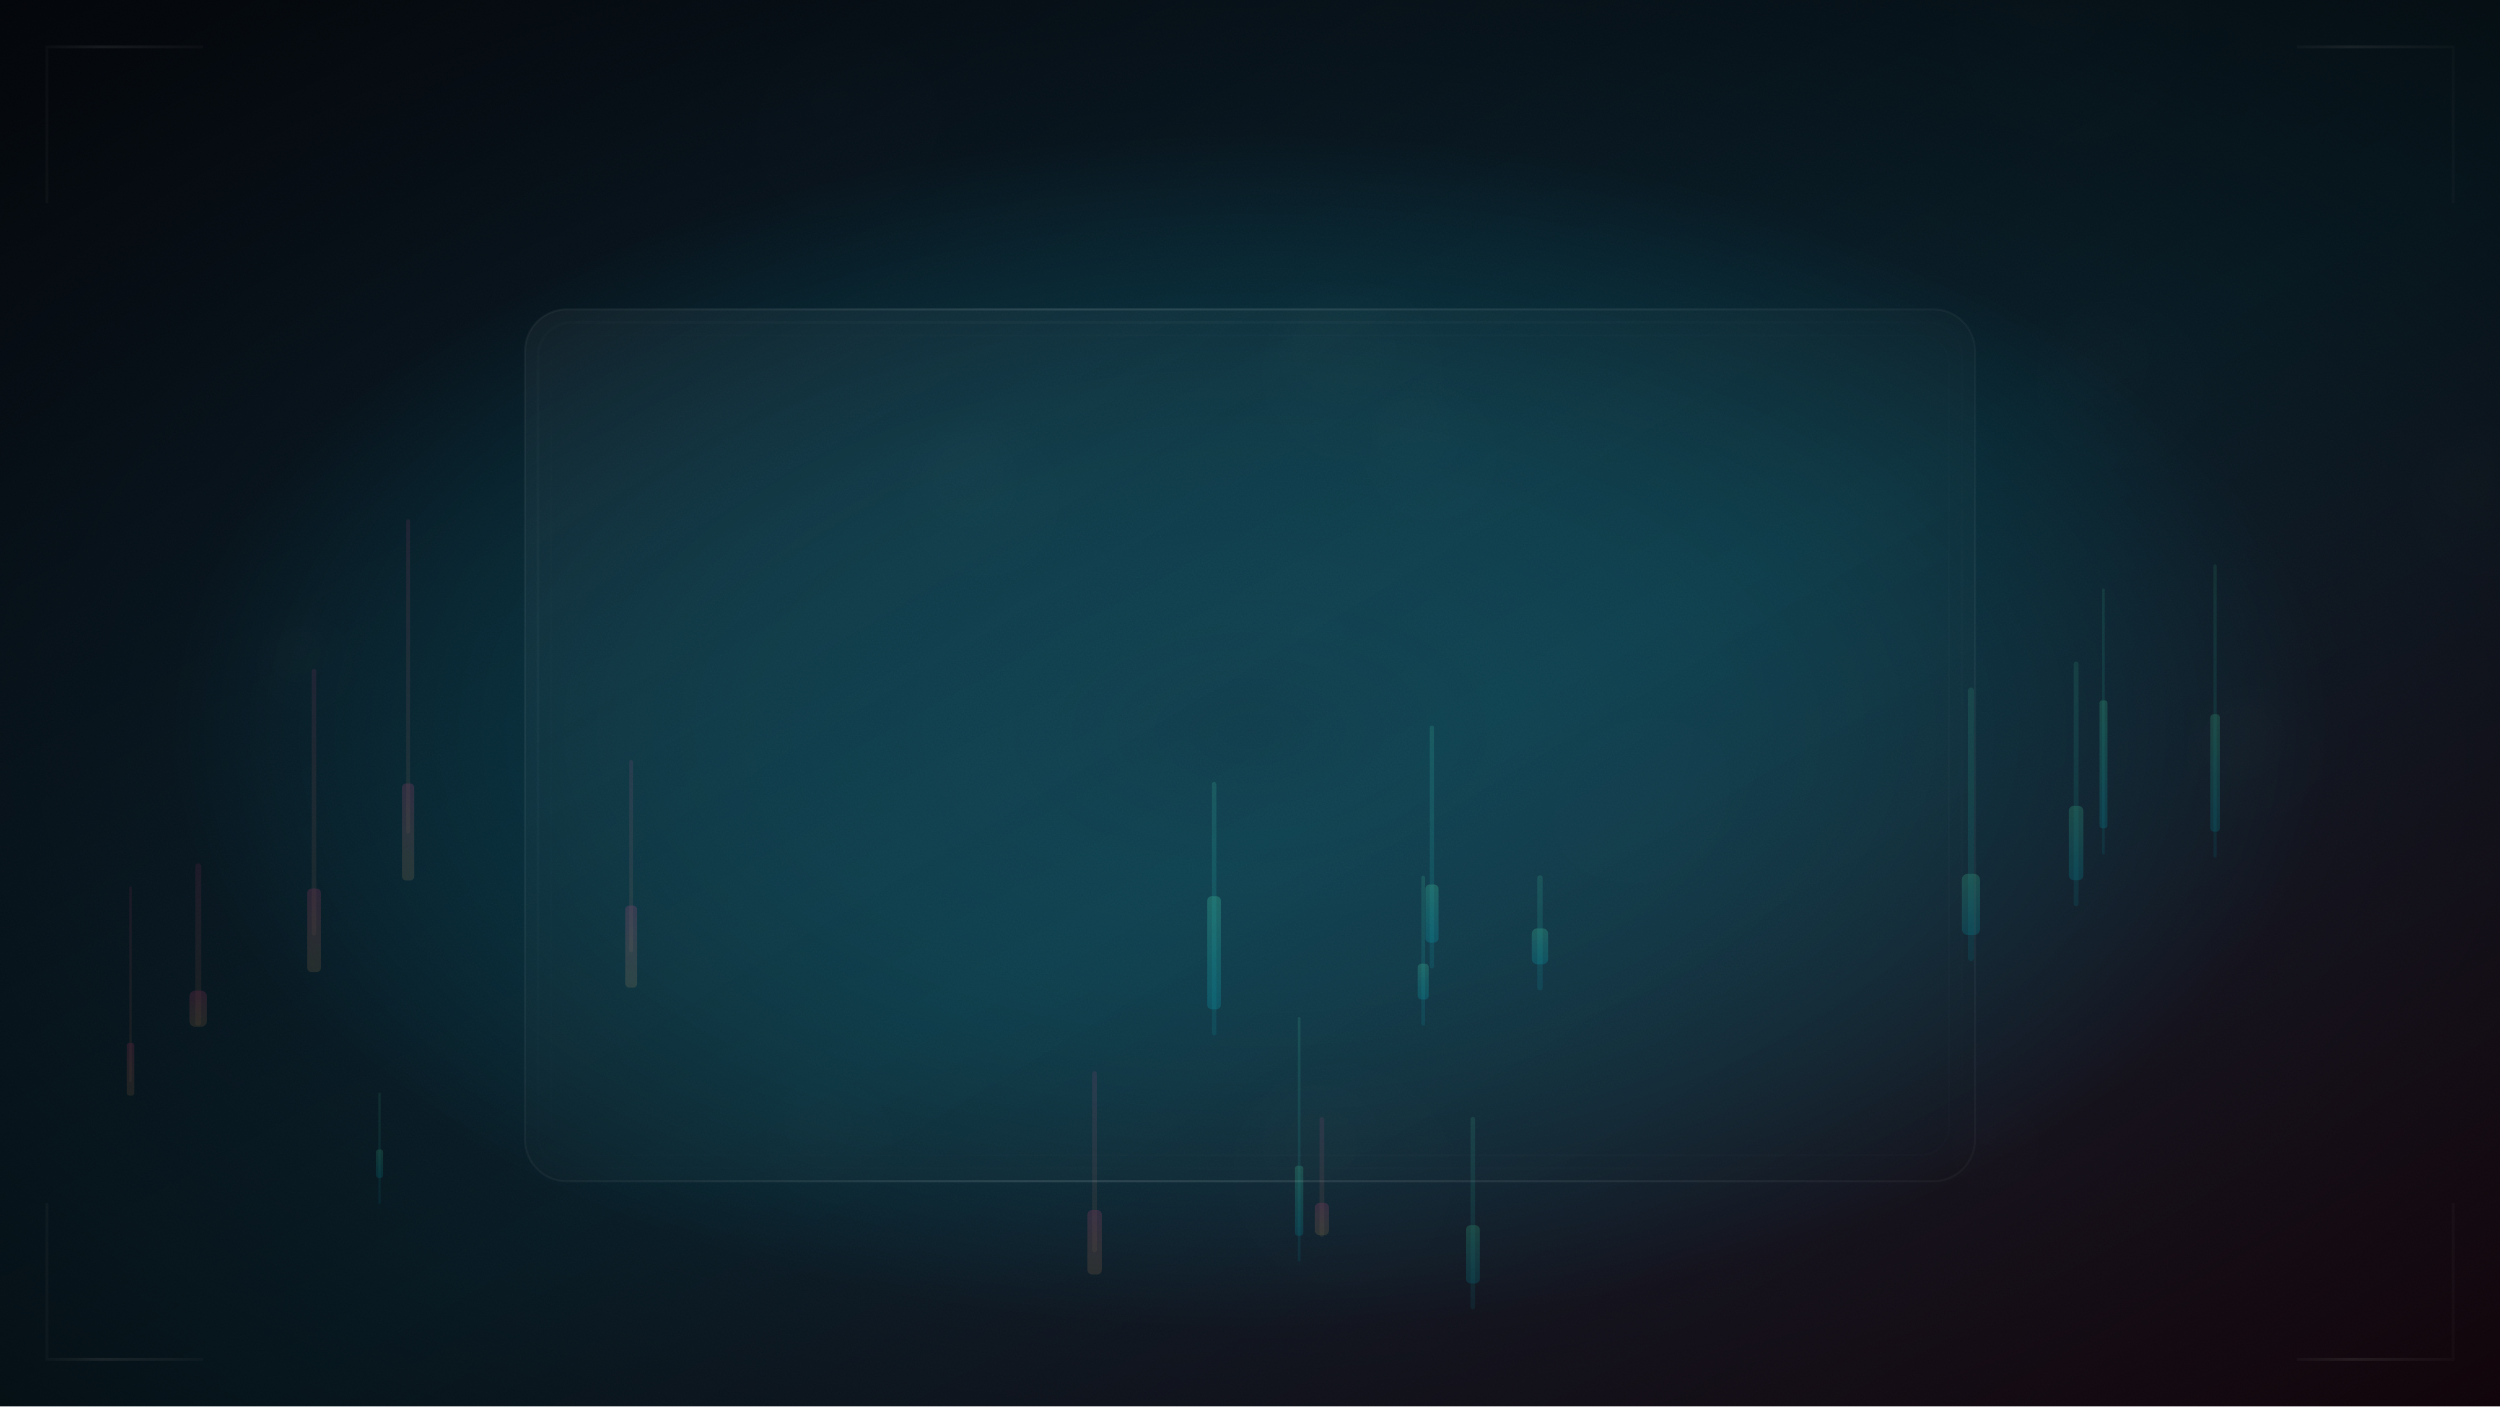
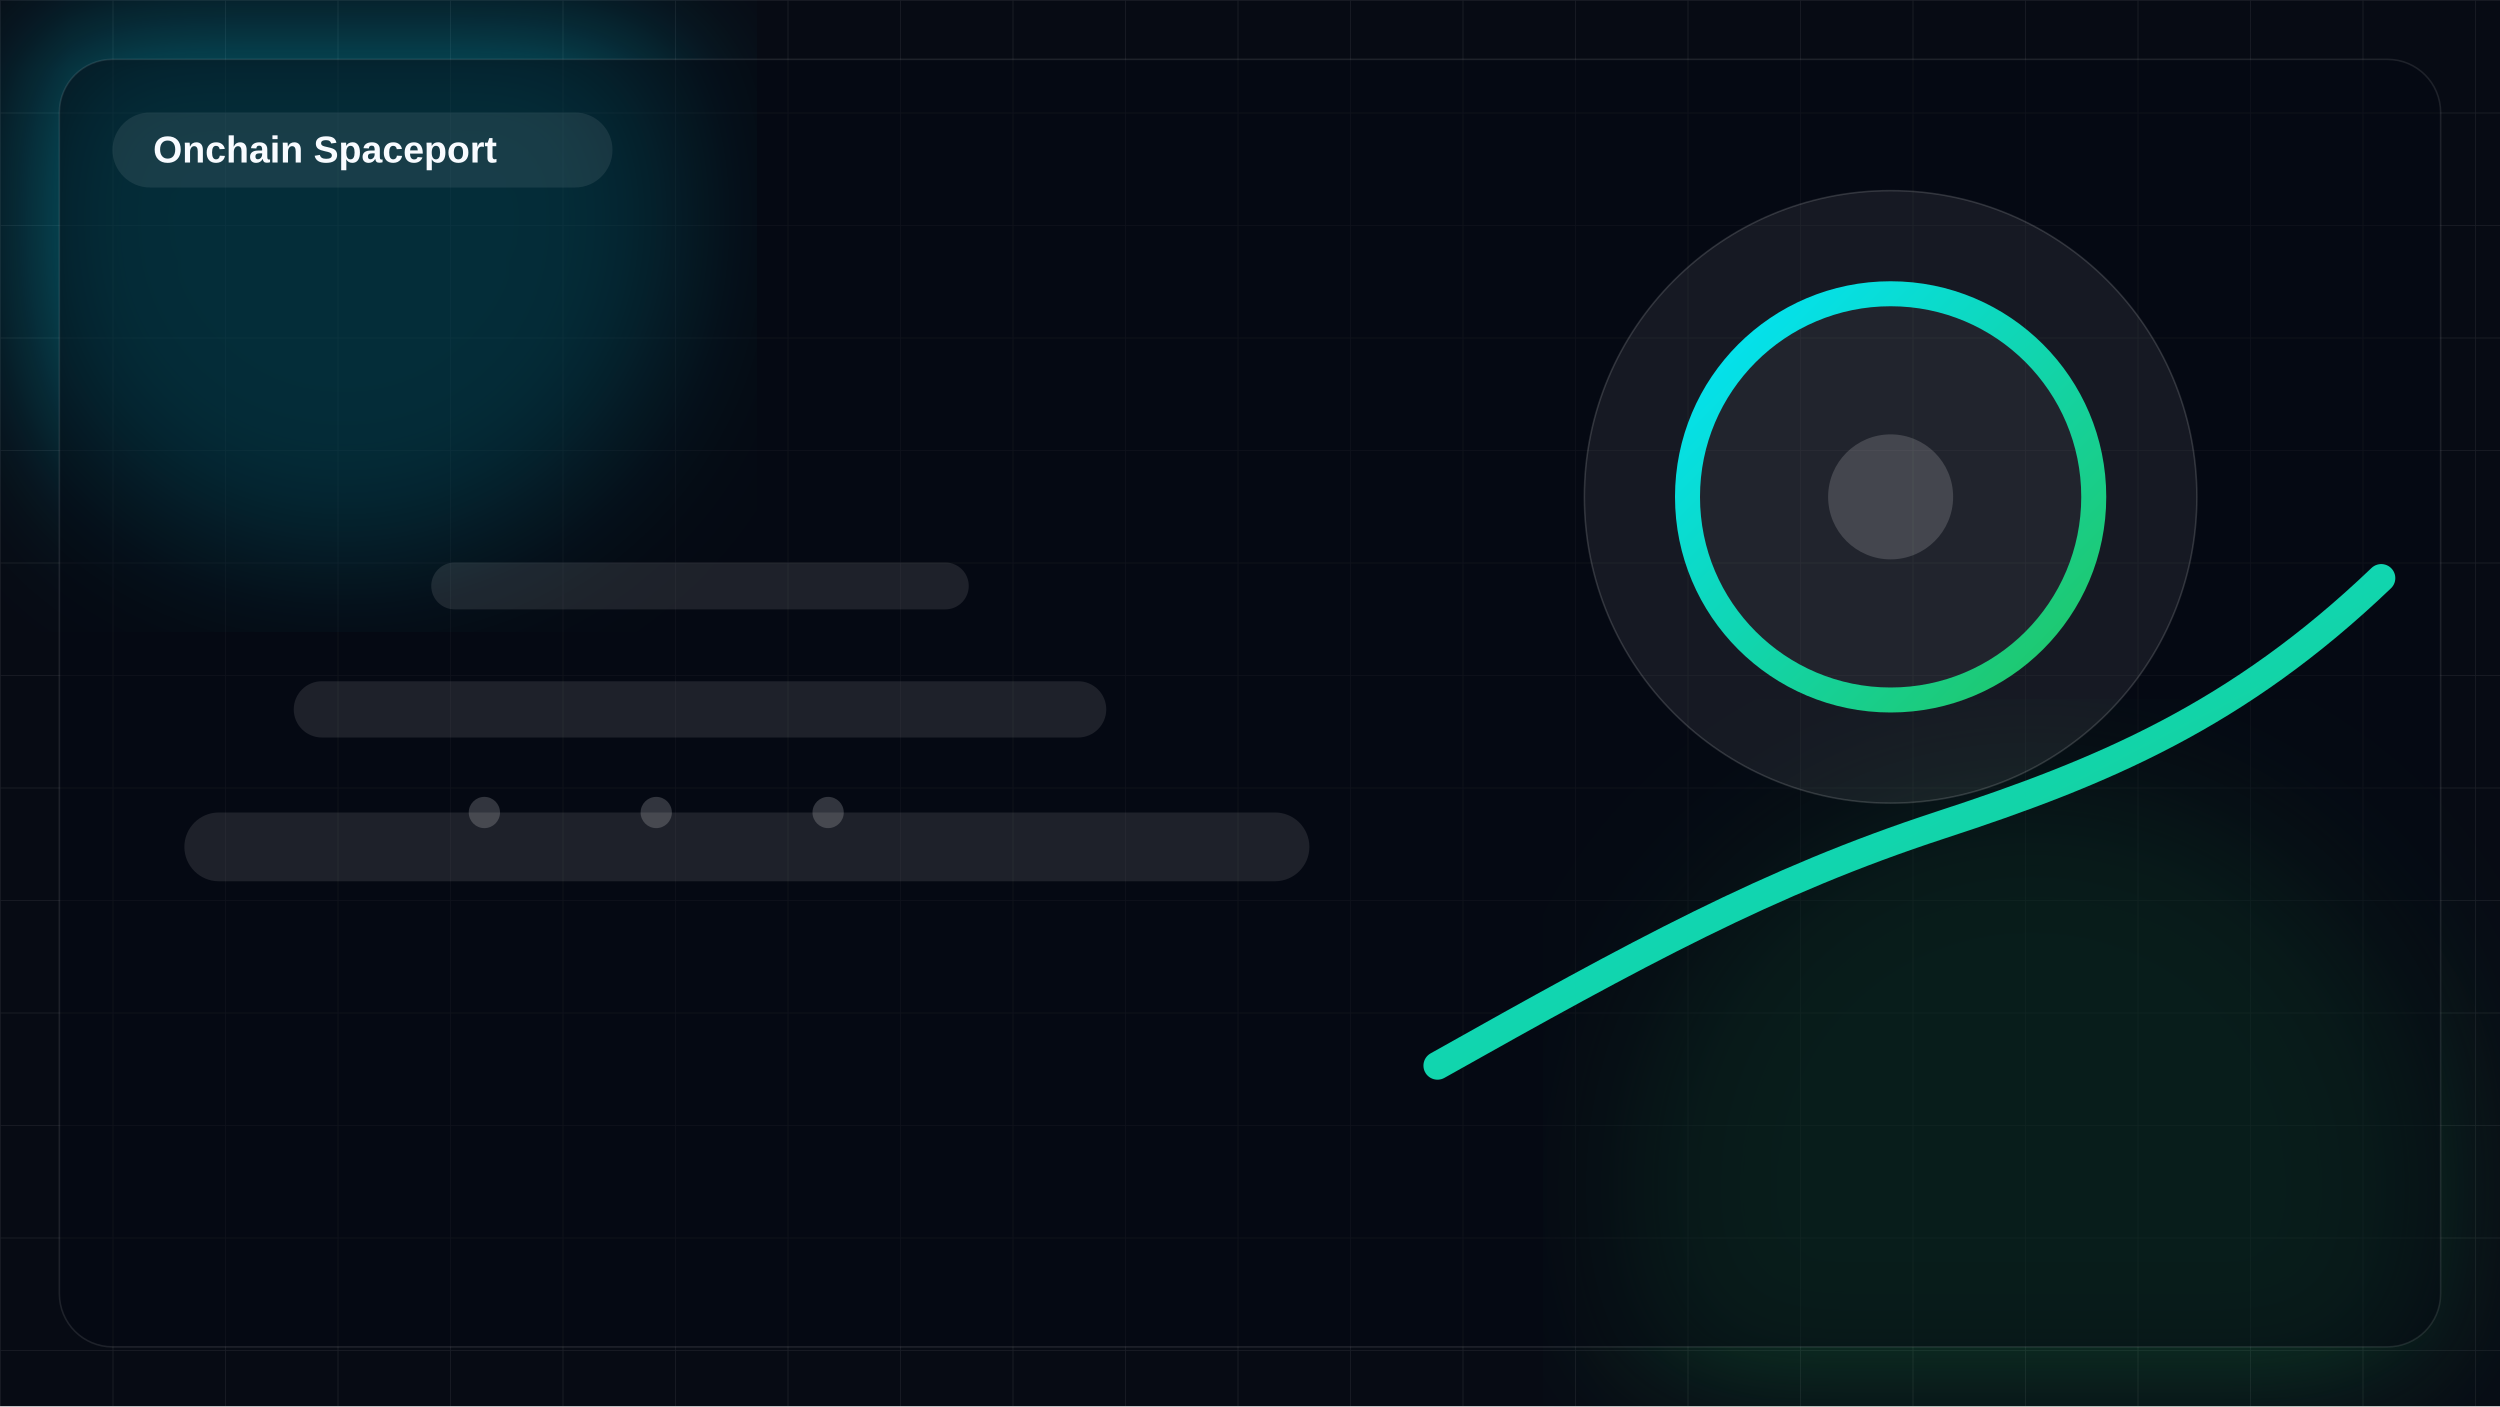
- <svg xmlns="http://www.w3.org/2000/svg" width="1920" height="1080" viewBox="0 0 1920 1080">
+ <svg xmlns="http://www.w3.org/2000/svg" viewBox="0 0 1600 900">
  <defs>
-     <linearGradient id="gBg" x1="0" y1="0" x2="1" y2="1">
-       <stop offset="0" stop-color="#08101C" />
-       <stop offset="0.55" stop-color="#0B2B3A" />
-       <stop offset="1" stop-color="#2B0B1B" />
+     <linearGradient id="bg" x1="0" y1="0" x2="1" y2="1">
+       <stop offset="0%" stop-color="#00e5ff" />
+       <stop offset="100%" stop-color="#22c55e" />
    </linearGradient>
-     <radialGradient id="gVignette" cx="50%" cy="52%" r="78%">
-       <stop offset="0" stop-color="#00E5FF" stop-opacity="0.08" />
-       <stop offset="0.55" stop-color="#000000" stop-opacity="0.34" />
-       <stop offset="1" stop-color="#000000" stop-opacity="0.72" />
-     </radialGradient>
-     <linearGradient id="gGrid" x1="0" y1="0" x2="0" y2="1">
-       <stop offset="0" stop-color="#FFFFFF" stop-opacity="0.16" />
-       <stop offset="1" stop-color="#FFFFFF" stop-opacity="0.02" />
-     </linearGradient>
-     <linearGradient id="gFrame" x1="0" y1="0" x2="1" y2="0">
-       <stop offset="0" stop-color="#FFFFFF" stop-opacity="0.12" />
-       <stop offset="0.35" stop-color="#FFFFFF" stop-opacity="0.34" />
-       <stop offset="1" stop-color="#FFFFFF" stop-opacity="0.10" />
-     </linearGradient>
-     <radialGradient id="gGlow" cx="40%" cy="35%" r="85%">
-       <stop offset="0" stop-color="#FFFFFF" stop-opacity="0.28" />
-       <stop offset="0.45" stop-color="#FFFFFF" stop-opacity="0.08" />
-       <stop offset="1" stop-color="#FFFFFF" stop-opacity="0" />
-     </radialGradient>
-     <radialGradient id="gGlow2" cx="65%" cy="55%" r="95%">
-       <stop offset="0" stop-color="#FFFFFF" stop-opacity="0.18" />
-       <stop offset="0.6" stop-color="#FFFFFF" stop-opacity="0.06" />
-       <stop offset="1" stop-color="#FFFFFF" stop-opacity="0" />
-     </radialGradient>
-     <linearGradient id="gGlass" x1="0" y1="0" x2="1" y2="1">
-       <stop offset="0" stop-color="#FFFFFF" stop-opacity="0.12" />
-       <stop offset="0.35" stop-color="#FFFFFF" stop-opacity="0.06" />
-       <stop offset="1" stop-color="#000000" stop-opacity="0.08" />
-     </linearGradient>
-     <linearGradient id="gUp" x1="0" y1="0" x2="0" y2="1">
-       <stop offset="0" stop-color="#5BFFB8" stop-opacity="0.95" />
-       <stop offset="1" stop-color="#00E5FF" stop-opacity="0.75" />
-     </linearGradient>
-     <linearGradient id="gDn" x1="0" y1="0" x2="0" y2="1">
-       <stop offset="0" stop-color="#FF4B91" stop-opacity="0.95" />
-       <stop offset="1" stop-color="#FFB86C" stop-opacity="0.75" />
-     </linearGradient>
-     <filter id="fNoise" x="-20%" y="-20%" width="140%" height="140%">
-       <feTurbulence type="fractalNoise" baseFrequency="0.8" numOctaves="2" seed="8" />
-       <feColorMatrix type="matrix" values="         1 0 0 0 0         0 1 0 0 0         0 0 1 0 0         0 0 0 0.18 0" />
+     <filter id="blur">
+       <feGaussianBlur stdDeviation="48" />
    </filter>
-     <filter id="fSoft" x="-20%" y="-20%" width="140%" height="140%">
-       <feGaussianBlur stdDeviation="6" />
-     </filter>
+     <pattern id="grid" width="72" height="72" patternUnits="userSpaceOnUse">
+       <path d="M72 0H0V72" fill="none" stroke="rgba(255,255,255,.08)" stroke-width="1" />
+     </pattern>
  </defs>
-   <rect width="1920" height="1080" fill="url(#gBg)" />
-   <rect width="1920" height="1080" filter="url(#fNoise)" opacity="0.22" />
-   <g opacity="1">
-     <path d="M0 0 V1080" stroke="url(#gGrid)" stroke-width="1" opacity="0.10" />
-     <path d="M64 0 V1080" stroke="url(#gGrid)" stroke-width="1" opacity="0.10" />
-     <path d="M128 0 V1080" stroke="url(#gGrid)" stroke-width="1" opacity="0.10" />
-     <path d="M192 0 V1080" stroke="url(#gGrid)" stroke-width="1" opacity="0.10" />
-     <path d="M256 0 V1080" stroke="url(#gGrid)" stroke-width="1" opacity="0.10" />
-     <path d="M320 0 V1080" stroke="url(#gGrid)" stroke-width="1" opacity="0.10" />
-     <path d="M384 0 V1080" stroke="url(#gGrid)" stroke-width="1" opacity="0.10" />
-     <path d="M448 0 V1080" stroke="url(#gGrid)" stroke-width="1" opacity="0.10" />
-     <path d="M512 0 V1080" stroke="url(#gGrid)" stroke-width="1" opacity="0.10" />
-     <path d="M576 0 V1080" stroke="url(#gGrid)" stroke-width="1" opacity="0.10" />
-     <path d="M640 0 V1080" stroke="url(#gGrid)" stroke-width="1" opacity="0.10" />
-     <path d="M704 0 V1080" stroke="url(#gGrid)" stroke-width="1" opacity="0.10" />
-     <path d="M768 0 V1080" stroke="url(#gGrid)" stroke-width="1" opacity="0.10" />
-     <path d="M832 0 V1080" stroke="url(#gGrid)" stroke-width="1" opacity="0.10" />
-     <path d="M896 0 V1080" stroke="url(#gGrid)" stroke-width="1" opacity="0.10" />
-     <path d="M960 0 V1080" stroke="url(#gGrid)" stroke-width="1" opacity="0.10" />
-     <path d="M1024 0 V1080" stroke="url(#gGrid)" stroke-width="1" opacity="0.10" />
-     <path d="M1088 0 V1080" stroke="url(#gGrid)" stroke-width="1" opacity="0.10" />
-     <path d="M1152 0 V1080" stroke="url(#gGrid)" stroke-width="1" opacity="0.10" />
-     <path d="M1216 0 V1080" stroke="url(#gGrid)" stroke-width="1" opacity="0.10" />
-     <path d="M1280 0 V1080" stroke="url(#gGrid)" stroke-width="1" opacity="0.10" />
-     <path d="M1344 0 V1080" stroke="url(#gGrid)" stroke-width="1" opacity="0.10" />
-     <path d="M1408 0 V1080" stroke="url(#gGrid)" stroke-width="1" opacity="0.10" />
-     <path d="M1472 0 V1080" stroke="url(#gGrid)" stroke-width="1" opacity="0.10" />
-     <path d="M1536 0 V1080" stroke="url(#gGrid)" stroke-width="1" opacity="0.10" />
-     <path d="M1600 0 V1080" stroke="url(#gGrid)" stroke-width="1" opacity="0.10" />
-     <path d="M1664 0 V1080" stroke="url(#gGrid)" stroke-width="1" opacity="0.10" />
-     <path d="M1728 0 V1080" stroke="url(#gGrid)" stroke-width="1" opacity="0.10" />
-     <path d="M1792 0 V1080" stroke="url(#gGrid)" stroke-width="1" opacity="0.10" />
-     <path d="M1856 0 V1080" stroke="url(#gGrid)" stroke-width="1" opacity="0.10" />
-     <path d="M1920 0 V1080" stroke="url(#gGrid)" stroke-width="1" opacity="0.10" />
-     <path d="M0 0 H1920" stroke="url(#gGrid)" stroke-width="1" opacity="0.10" />
-     <path d="M0 64 H1920" stroke="url(#gGrid)" stroke-width="1" opacity="0.10" />
-     <path d="M0 128 H1920" stroke="url(#gGrid)" stroke-width="1" opacity="0.10" />
-     <path d="M0 192 H1920" stroke="url(#gGrid)" stroke-width="1" opacity="0.10" />
-     <path d="M0 256 H1920" stroke="url(#gGrid)" stroke-width="1" opacity="0.10" />
-     <path d="M0 320 H1920" stroke="url(#gGrid)" stroke-width="1" opacity="0.10" />
-     <path d="M0 384 H1920" stroke="url(#gGrid)" stroke-width="1" opacity="0.10" />
-     <path d="M0 448 H1920" stroke="url(#gGrid)" stroke-width="1" opacity="0.10" />
-     <path d="M0 512 H1920" stroke="url(#gGrid)" stroke-width="1" opacity="0.10" />
-     <path d="M0 576 H1920" stroke="url(#gGrid)" stroke-width="1" opacity="0.10" />
-     <path d="M0 640 H1920" stroke="url(#gGrid)" stroke-width="1" opacity="0.10" />
-     <path d="M0 704 H1920" stroke="url(#gGrid)" stroke-width="1" opacity="0.10" />
-     <path d="M0 768 H1920" stroke="url(#gGrid)" stroke-width="1" opacity="0.10" />
-     <path d="M0 832 H1920" stroke="url(#gGrid)" stroke-width="1" opacity="0.10" />
-     <path d="M0 896 H1920" stroke="url(#gGrid)" stroke-width="1" opacity="0.10" />
-     <path d="M0 960 H1920" stroke="url(#gGrid)" stroke-width="1" opacity="0.10" />
-     <path d="M0 1024 H1920" stroke="url(#gGrid)" stroke-width="1" opacity="0.10" />
+   <rect width="100%" height="100%" fill="#070b14" />
+   <rect width="100%" height="100%" fill="url(#grid)" />
+   <circle cx="220" cy="140" r="220" fill="#00e5ff" opacity=".34" filter="url(#blur)" />
+   <circle cx="1300" cy="760" r="260" fill="#22c55e" opacity=".22" filter="url(#blur)" />
+   <rect x="38" y="38" width="1524" height="824" rx="34" fill="rgba(5,9,18,.52)" stroke="rgba(255,255,255,.10)" />
+   <rect x="72" y="72" width="320" height="48" rx="24" fill="rgba(255,255,255,.08)" />
+   <text x="98" y="104" fill="#f8fbff" font-size="24" font-family="Segoe UI,Arial,sans-serif" font-weight="700">Onchain Spaceport</text>
+   <g>
+     <circle cx="1210" cy="318" r="196" fill="rgba(255,255,255,.07)" stroke="rgba(255,255,255,.15)" />
+     <circle cx="1210" cy="318" r="130" fill="rgba(255,255,255,.05)" stroke="url(#bg)" stroke-width="16" />
+     <circle cx="1210" cy="318" r="40" fill="rgba(255,255,255,.16)" />
+     <path d="M920 682C1048 610 1132 564 1242 528C1346 494 1432 458 1524 370" fill="none" stroke="url(#bg)" stroke-width="18" stroke-linecap="round" />
+     <g fill="rgba(255,255,255,.10)">
+       <rect x="118" y="520" width="720" height="44" rx="22" />
+       <rect x="188" y="436" width="520" height="36" rx="18" />
+       <rect x="276" y="360" width="344" height="30" rx="15" />
+     </g>
+     <g fill="rgba(255,255,255,.18)">
+       <circle cx="310" cy="520" r="10" />
+       <circle cx="420" cy="520" r="10" />
+       <circle cx="530" cy="520" r="10" />
+     </g>
  </g>
-   <g filter="url(#fSoft)" opacity="0.65">
-     <circle cx="1732.2" cy="580.5" r="49.7" fill="url(#gGlow)" opacity="0.091" />
-     <circle cx="1909.5" cy="386.0" r="56.7" fill="url(#gGlow)" opacity="0.076" />
-     <circle cx="1099.5" cy="349.8" r="50.1" fill="url(#gGlow)" opacity="0.087" />
-     <circle cx="1268.8" cy="626.7" r="75.1" fill="url(#gGlow)" opacity="0.033" />
-     <circle cx="653.1" cy="102.7" r="72.3" fill="url(#gGlow)" opacity="0.046" />
-     <circle cx="235.7" cy="511.4" r="35.0" fill="url(#gGlow)" opacity="0.091" />
-     <circle cx="755.1" cy="384.8" r="58.4" fill="url(#gGlow)" opacity="0.089" />
-     <circle cx="1040.0" cy="287.0" r="67.7" fill="url(#gGlow)" opacity="0.095" />
-     <circle cx="1628.4" cy="296.2" r="63.8" fill="url(#gGlow)" opacity="0.072" />
-     <circle cx="637.7" cy="877.6" r="47.6" fill="url(#gGlow)" opacity="0.072" />
-     <circle cx="1591.1" cy="19.9" r="89.6" fill="url(#gGlow)" opacity="0.073" />
-     <circle cx="1533.5" cy="882.8" r="34.4" fill="url(#gGlow)" opacity="0.043" />
-     <circle cx="1031.6" cy="903.5" r="84.2" fill="url(#gGlow)" opacity="0.074" />
-     <circle cx="1014.1" cy="495.0" r="23.8" fill="url(#gGlow)" opacity="0.033" />
-   </g>
-   <g opacity="0.55">
-     <rect x="311.9" y="398.8" width="3.1" height="241.5" rx="1.5" fill="url(#gDn)" opacity="0.25" />
-     <rect x="308.8" y="601.7" width="9.3" height="74.5" rx="3.1" fill="url(#gDn)" opacity="0.42" />
-     <rect x="483.2" y="583.7" width="3.0" height="147.6" rx="1.5" fill="url(#gDn)" opacity="0.25" />
-     <rect x="480.2" y="695.5" width="9.1" height="63.0" rx="3.0" fill="url(#gDn)" opacity="0.42" />
-     <rect x="150.0" y="663.0" width="4.5" height="124.8" rx="2.2" fill="url(#gDn)" opacity="0.25" />
-     <rect x="145.5" y="760.8" width="13.4" height="27.8" rx="4.5" fill="url(#gDn)" opacity="0.42" />
-     <rect x="1592.6" y="508.1" width="3.7" height="187.9" rx="1.9" fill="url(#gUp)" opacity="0.25" />
-     <rect x="1588.9" y="618.9" width="11.1" height="57.1" rx="3.7" fill="url(#gUp)" opacity="0.42" />
-     <rect x="1180.6" y="672.2" width="4.2" height="88.4" rx="2.1" fill="url(#gUp)" opacity="0.25" />
-     <rect x="1176.4" y="713.0" width="12.6" height="27.6" rx="4.2" fill="url(#gUp)" opacity="0.42" />
-     <rect x="290.6" y="839.1" width="1.8" height="85.6" rx="0.9" fill="url(#gUp)" opacity="0.25" />
-     <rect x="288.8" y="882.8" width="5.4" height="21.8" rx="1.8" fill="url(#gUp)" opacity="0.42" />
-     <rect x="1129.4" y="857.8" width="3.5" height="147.8" rx="1.8" fill="url(#gUp)" opacity="0.25" />
-     <rect x="1125.9" y="940.9" width="10.6" height="44.8" rx="3.5" fill="url(#gUp)" opacity="0.42" />
-     <rect x="838.8" y="822.7" width="3.7" height="139.0" rx="1.9" fill="url(#gDn)" opacity="0.25" />
-     <rect x="835.1" y="929.3" width="11.2" height="49.5" rx="3.7" fill="url(#gDn)" opacity="0.42" />
-     <rect x="1511.4" y="528.0" width="4.6" height="210.2" rx="2.3" fill="url(#gUp)" opacity="0.25" />
-     <rect x="1506.7" y="671.1" width="13.9" height="47.0" rx="4.6" fill="url(#gUp)" opacity="0.42" />
-     <rect x="996.7" y="781.1" width="2.1" height="187.8" rx="1.1" fill="url(#gUp)" opacity="0.25" />
-     <rect x="994.5" y="895.3" width="6.4" height="53.7" rx="2.1" fill="url(#gUp)" opacity="0.42" />
-     <rect x="1699.9" y="433.5" width="2.5" height="225.3" rx="1.2" fill="url(#gUp)" opacity="0.25" />
-     <rect x="1697.5" y="548.5" width="7.4" height="90.2" rx="2.5" fill="url(#gUp)" opacity="0.42" />
-     <rect x="239.4" y="513.7" width="3.5" height="204.8" rx="1.8" fill="url(#gDn)" opacity="0.25" />
-     <rect x="235.9" y="682.4" width="10.6" height="64.2" rx="3.5" fill="url(#gDn)" opacity="0.42" />
-     <rect x="1013.4" y="857.9" width="3.6" height="92.1" rx="1.8" fill="url(#gDn)" opacity="0.25" />
-     <rect x="1009.8" y="923.8" width="10.8" height="24.8" rx="3.6" fill="url(#gDn)" opacity="0.42" />
-     <rect x="99.3" y="680.8" width="1.9" height="150.2" rx="1.0" fill="url(#gDn)" opacity="0.25" />
-     <rect x="97.4" y="800.9" width="5.7" height="40.5" rx="1.9" fill="url(#gDn)" opacity="0.42" />
-     <rect x="930.7" y="600.5" width="3.5" height="194.7" rx="1.8" fill="url(#gUp)" opacity="0.25" />
-     <rect x="927.1" y="688.3" width="10.6" height="86.8" rx="3.5" fill="url(#gUp)" opacity="0.42" />
-     <rect x="1614.4" y="452.0" width="2.0" height="204.1" rx="1.0" fill="url(#gUp)" opacity="0.25" />
-     <rect x="1612.4" y="537.9" width="6.1" height="98.2" rx="2.0" fill="url(#gUp)" opacity="0.42" />
-     <rect x="1098.0" y="557.3" width="3.4" height="186.5" rx="1.7" fill="url(#gUp)" opacity="0.25" />
-     <rect x="1094.7" y="679.3" width="10.1" height="44.6" rx="3.4" fill="url(#gUp)" opacity="0.42" />
-     <rect x="1091.6" y="672.5" width="2.8" height="115.1" rx="1.4" fill="url(#gUp)" opacity="0.25" />
-     <rect x="1088.8" y="740.1" width="8.5" height="27.5" rx="2.8" fill="url(#gUp)" opacity="0.42" />
-   </g>
-   <g opacity="0.92">
-     <rect x="403.2" y="237.6" width="1113.6" height="669.6" rx="32" fill="url(#gGlass)" stroke="url(#gFrame)" stroke-width="1.6" opacity="0.55" />
-     <rect x="413.2" y="247.6" width="1093.6" height="649.6" rx="26" fill="none" stroke="url(#gGlow)" stroke-width="2.0" opacity="0.35" />
-     <rect x="423.2" y="257.6" width="1073.6" height="629.6" rx="22" fill="none" stroke="url(#gGlow2)" stroke-width="1.4" opacity="0.22" />
-   </g>
-   <g opacity="0.85">
-     <path d="M 36 156 L 36 36 L 156 36" stroke="url(#gFrame)" stroke-width="2.2" fill="none" opacity="0.65" />
-     <path d="M 1884 156 L 1884 36 L 1764 36" stroke="url(#gFrame)" stroke-width="2.2" fill="none" opacity="0.65" />
-     <path d="M 36 924 L 36 1044 L 156 1044" stroke="url(#gFrame)" stroke-width="2.2" fill="none" opacity="0.65" />
-     <path d="M 1884 924 L 1884 1044 L 1764 1044" stroke="url(#gFrame)" stroke-width="2.2" fill="none" opacity="0.65" />
-   </g>
-   <rect width="1920" height="1080" fill="url(#gVignette)" />
</svg>
